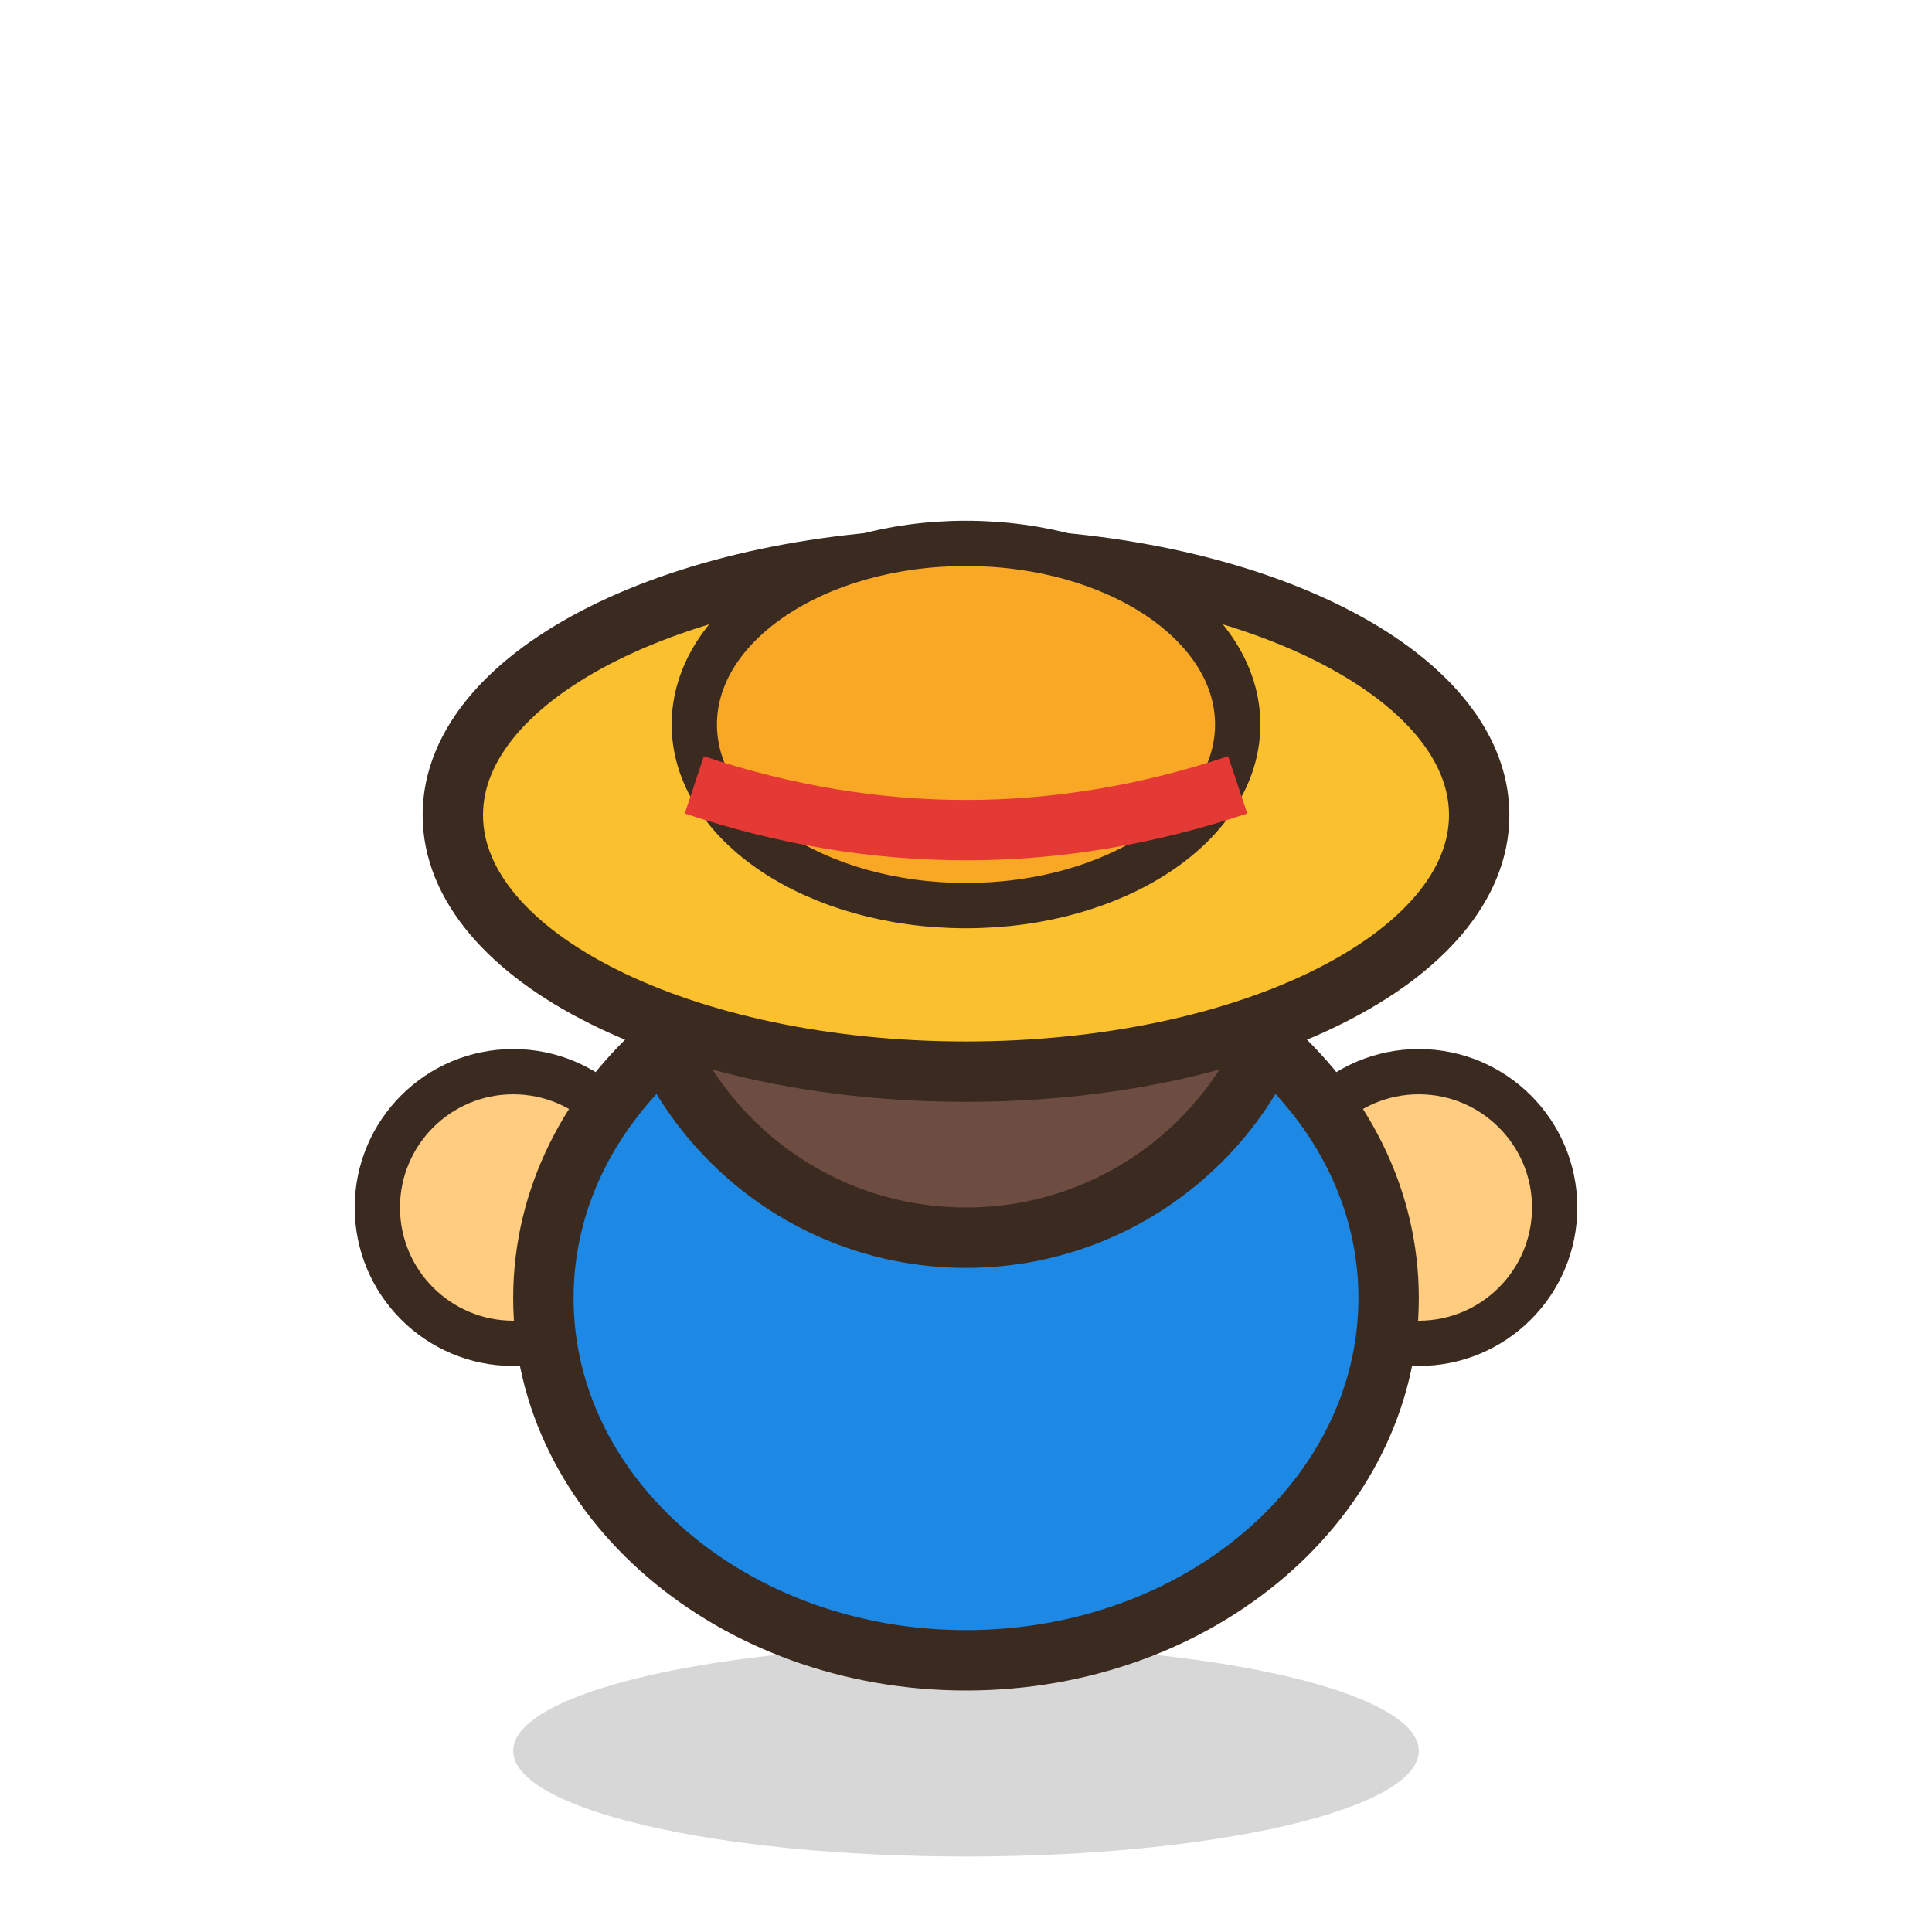
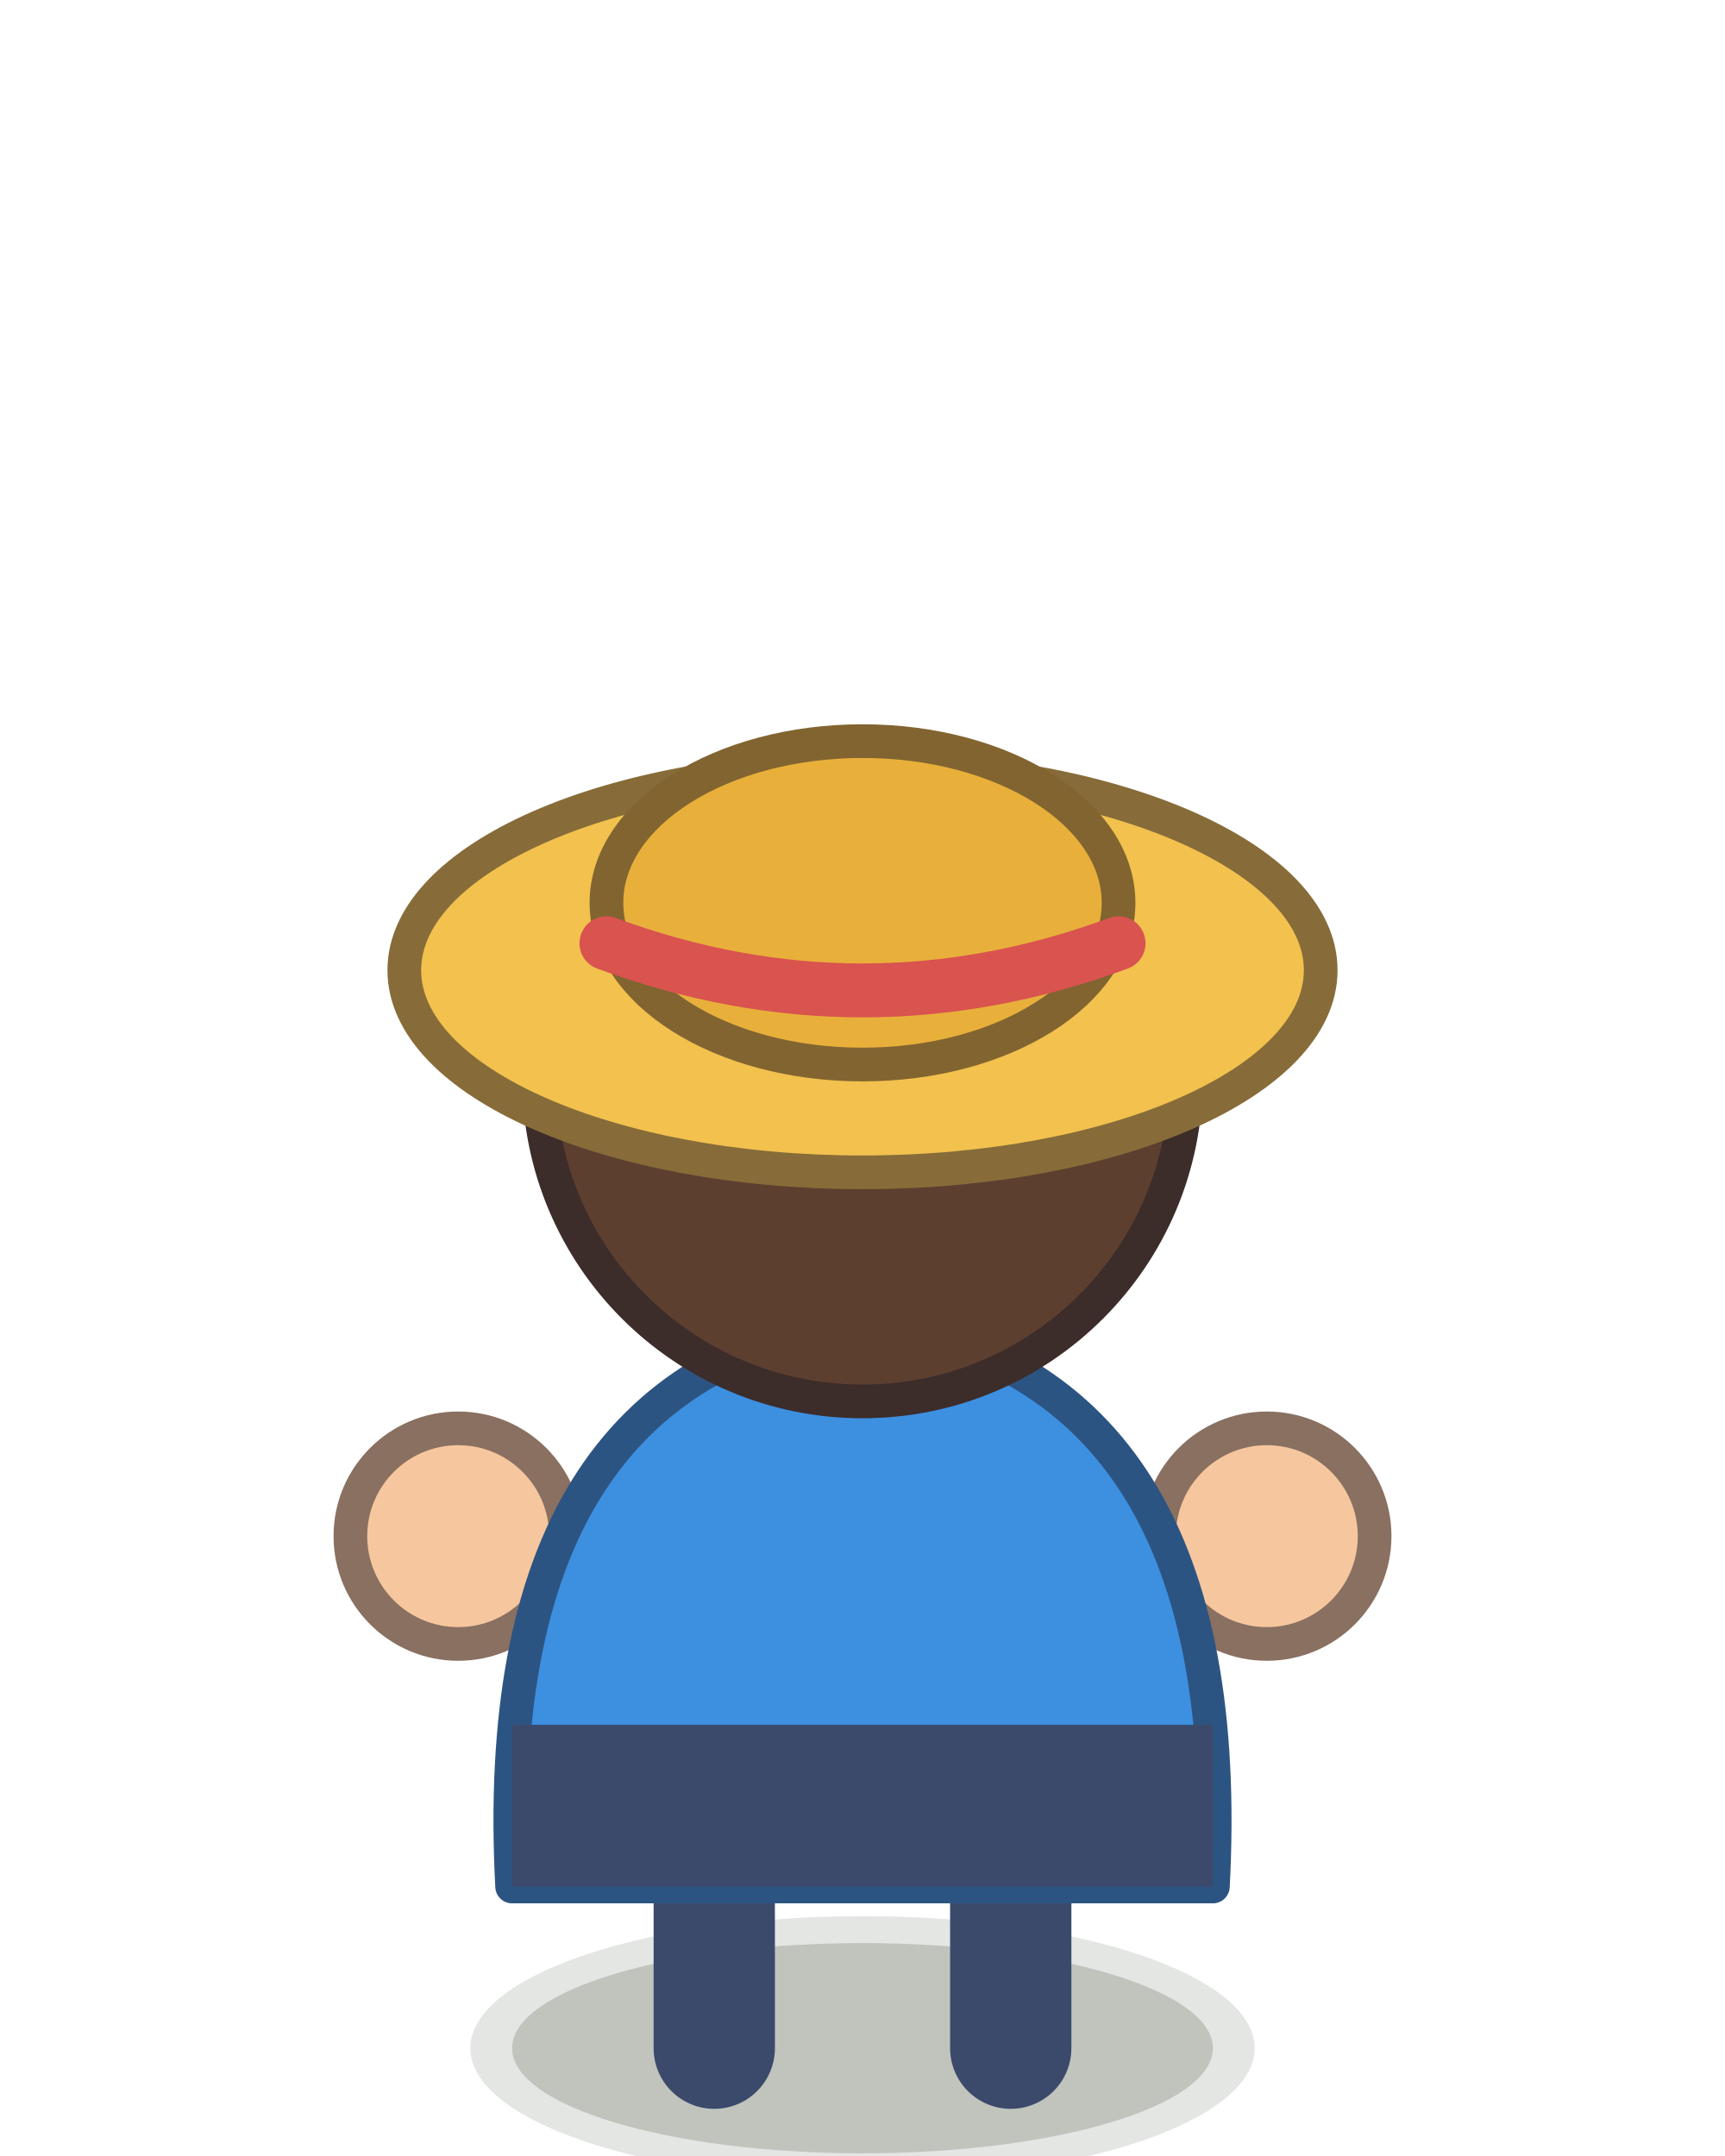
- <svg xmlns="http://www.w3.org/2000/svg" width="256" height="256" viewBox="0 0 128 128">
-   <ellipse cx="64" cy="116" rx="30" ry="7" fill="#000" fill-opacity="0.16" />
-   <circle cx="34" cy="80" r="9" fill="#ffcc80" stroke="#3b2a20" stroke-linejoin="round" stroke-linecap="round" stroke-width="3" />
-   <circle cx="94" cy="80" r="9" fill="#ffcc80" stroke="#3b2a20" stroke-linejoin="round" stroke-linecap="round" stroke-width="3" />
-   <ellipse cx="64" cy="86" rx="28" ry="24" fill="#1e88e5" stroke="#3b2a20" stroke-width="4" stroke-linejoin="round" stroke-linecap="round" />
-   <circle cx="64" cy="60" r="22" fill="#6d4c41" stroke="#3b2a20" stroke-width="4" stroke-linejoin="round" stroke-linecap="round" />
-   <ellipse cx="64" cy="54" rx="34" ry="17" fill="#fbc02d" stroke="#3b2a20" stroke-width="4" stroke-linejoin="round" stroke-linecap="round" />
-   <ellipse cx="64" cy="48" rx="18" ry="12" fill="#f9a825" stroke="#3b2a20" stroke-linejoin="round" stroke-linecap="round" stroke-width="3" />
-   <path d="M46 52 Q64 58 82 52" fill="none" stroke="#e53935" stroke-width="4" />
+ <svg xmlns="http://www.w3.org/2000/svg" width="256" height="320" viewBox="0 0 128 160">
+   <ellipse cx="64" cy="152" rx="29.1" ry="9.8" fill="#1f2a14" fill-opacity="0.12" />
+   <ellipse cx="64" cy="152" rx="26.0" ry="7.8" fill="#1f2a14" fill-opacity="0.18" />
+   <circle cx="34" cy="114" r="8" fill="#f6c79e" stroke="#897061" stroke-width="2.5" stroke-linejoin="round" stroke-linecap="round" />
+   <circle cx="94" cy="114" r="8" fill="#f6c79e" stroke="#897061" stroke-width="2.5" stroke-linejoin="round" stroke-linecap="round" />
+   <path d="M53 140 L53 152 M75 140 L75 152" fill="none" stroke="#3b4a6b" stroke-width="9" stroke-linecap="round" stroke-linejoin="round" />
+   <path d="M38 140 Q36 102 64 98 Q92 102 90 140 Z" fill="#3d8fe0" stroke="#2c5482" stroke-width="2.5" stroke-linejoin="round" stroke-linecap="round" />
+   <path d="M38 128 L90 128 L90 140 L38 140 Z" fill="#3b4a6b" />
+   <circle cx="64" cy="80" r="24" fill="#5d3f30" stroke="#3c2c2a" stroke-width="2.5" stroke-linejoin="round" stroke-linecap="round" />
+   <ellipse cx="64" cy="72" rx="34" ry="15" fill="#f2c14e" stroke="#876c39" stroke-width="2.5" stroke-linejoin="round" stroke-linecap="round" />
+   <ellipse cx="64" cy="67" rx="19" ry="12" fill="#e8b03b" stroke="#826430" stroke-width="2.5" stroke-linejoin="round" stroke-linecap="round" />
+   <path d="M45 70 Q64 77 83 70" fill="none" stroke="#d9534f" stroke-width="4" stroke-linecap="round" stroke-linejoin="round" />
</svg>
